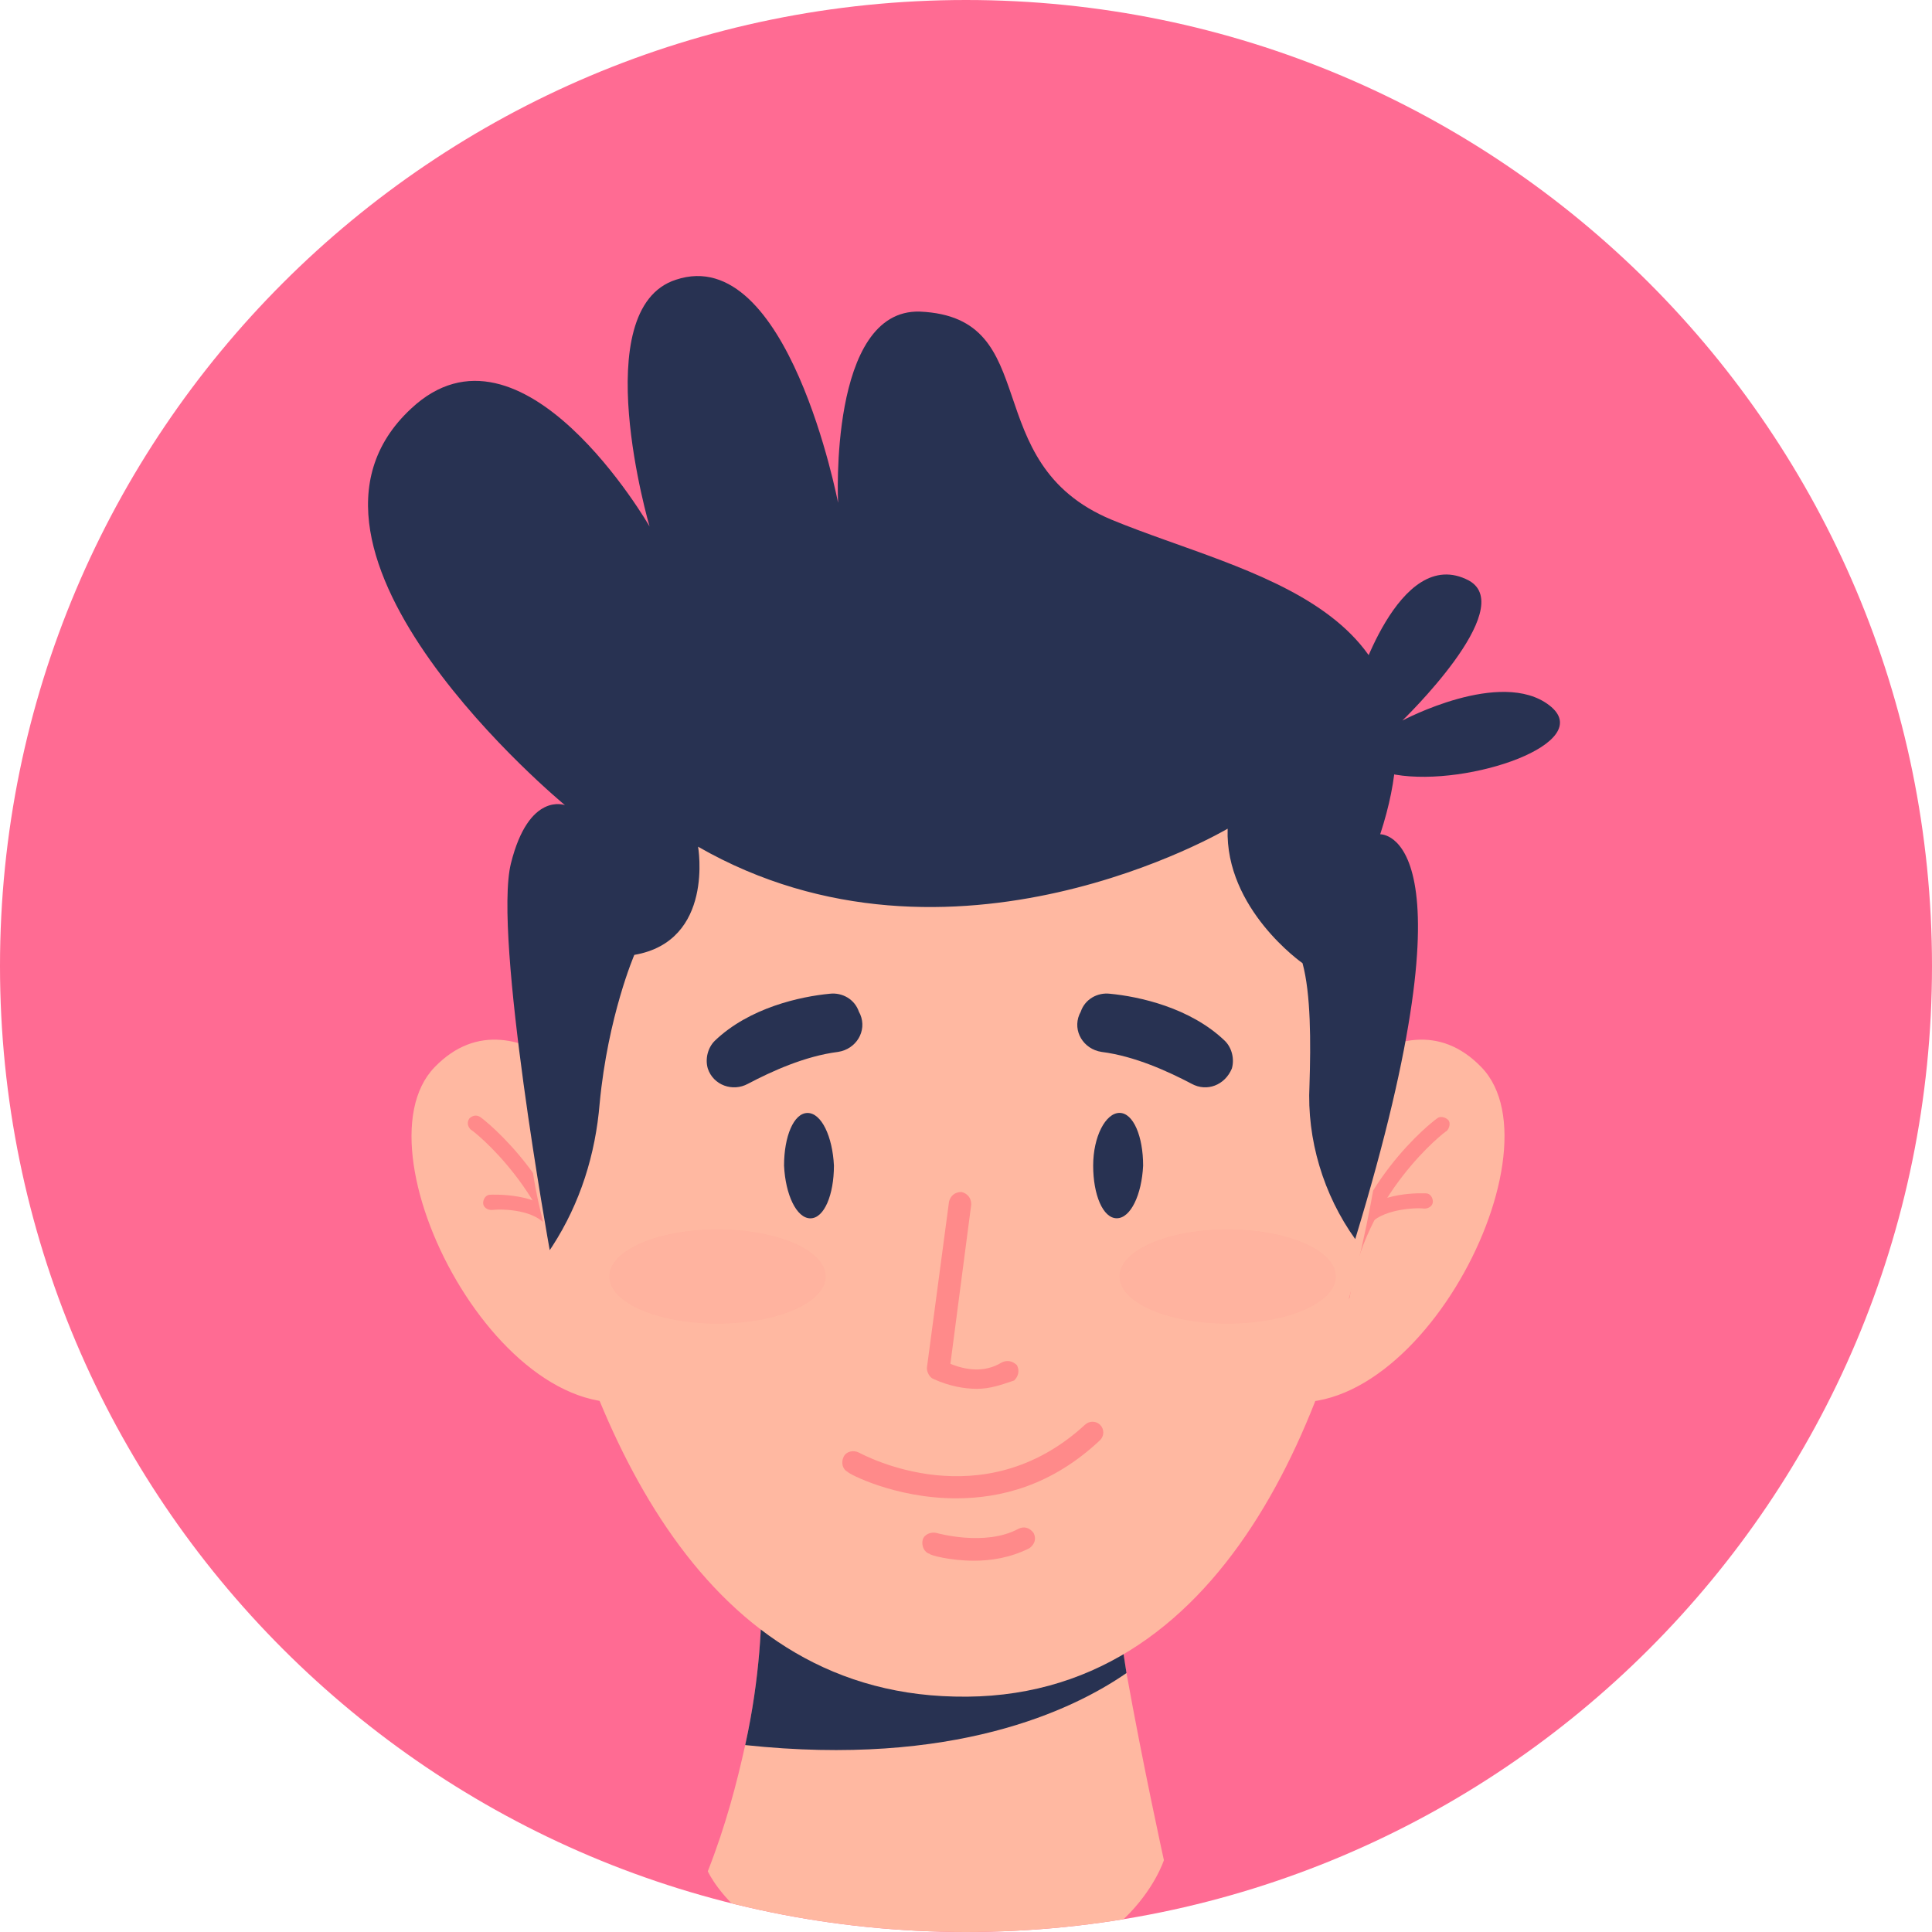
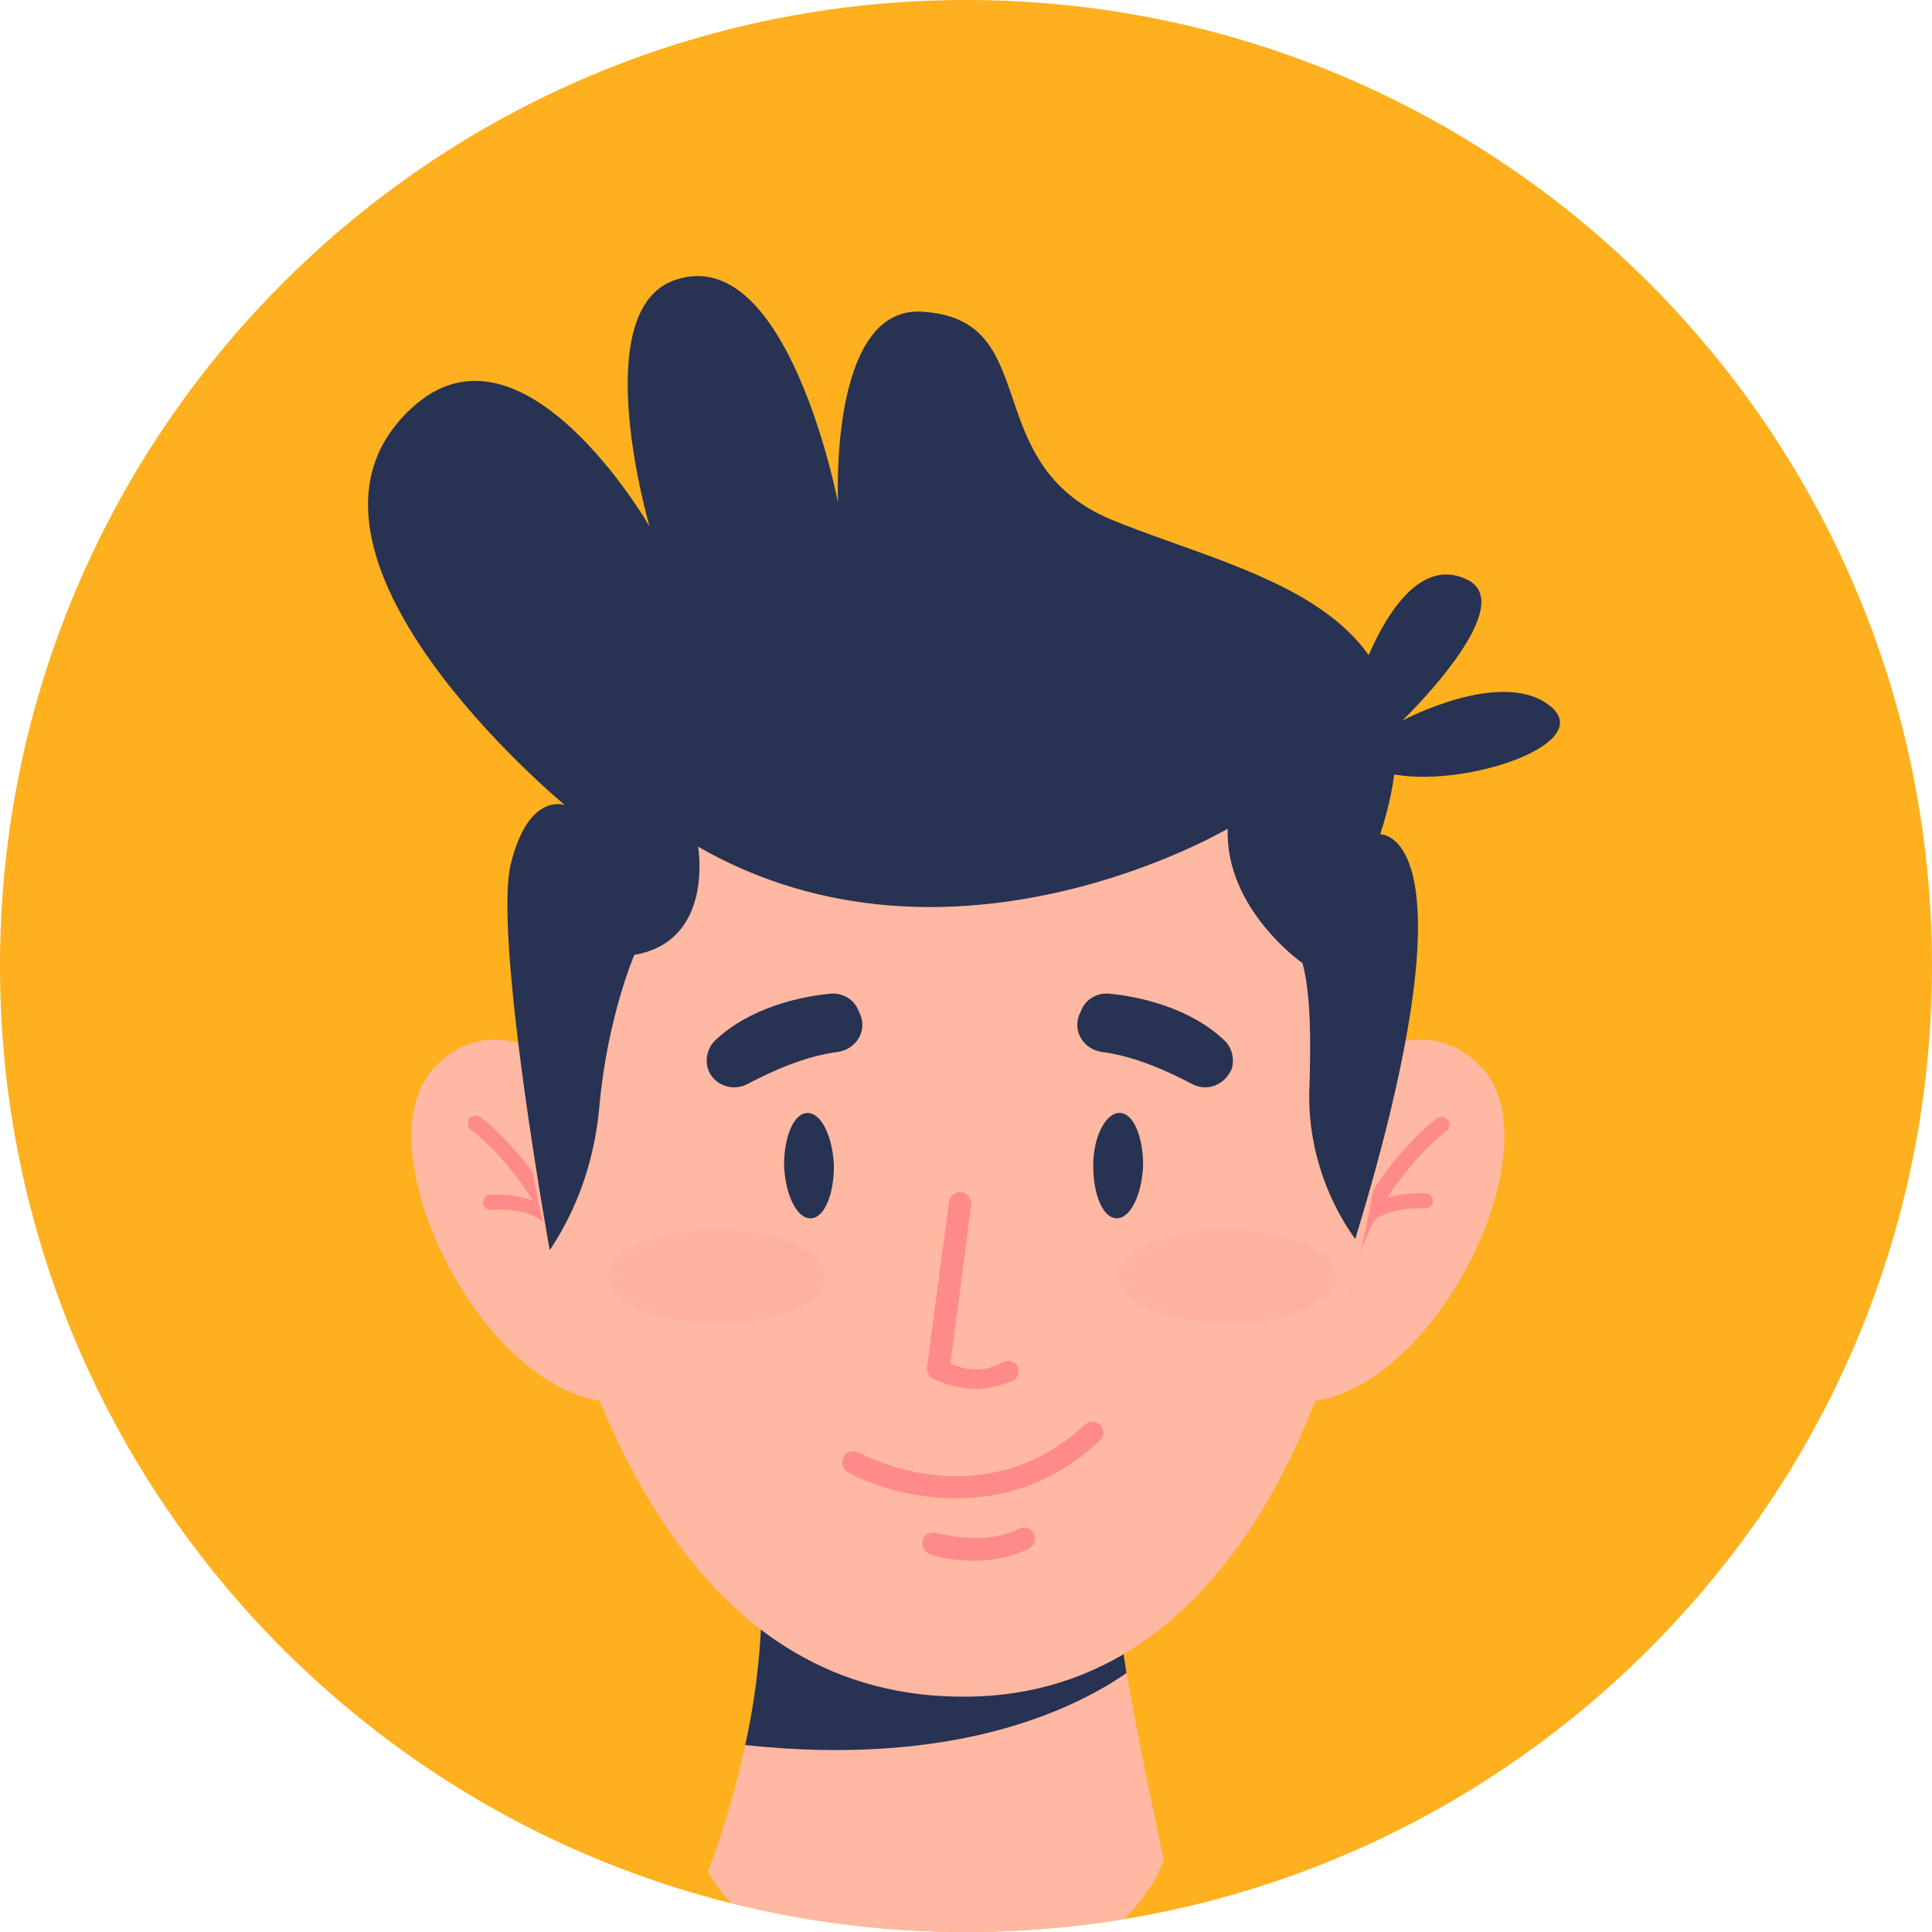
<svg xmlns="http://www.w3.org/2000/svg" width="28" height="28" viewBox="0 0 28 28" fill="none">
-   <circle cx="14" cy="14" r="14" fill="#FF6B93" />
-   <mask id="mask0_1408_12204" style="mask-type:alpha" maskUnits="userSpaceOnUse" x="0" y="0" width="28" height="28">
+   <circle cx="14" cy="14" r="14" fill="#FEB01E" />
+   <mask id="mask0_1472_12669" style="mask-type:alpha" maskUnits="userSpaceOnUse" x="0" y="0" width="28" height="28">
    <circle cx="14" cy="14" r="14" fill="#C4C4C4" />
  </mask>
-   <g mask="url(#mask0_1408_12204)">
-     <path d="M16.868 26.959C16.868 26.959 16.326 28.667 13.834 28.667C10.941 28.667 10.258 27.12 10.258 27.12C10.519 26.457 10.68 25.834 10.8 25.291C11.021 24.287 11.041 23.483 11.041 23.001L16.125 22.8C16.165 23.222 16.245 23.744 16.326 24.247C16.567 25.593 16.868 26.959 16.868 26.959Z" fill="#FFB8A1" />
-     <path d="M16.326 24.247C15.542 24.789 13.814 25.613 10.8 25.291C11.021 24.287 11.041 23.483 11.041 23.001L16.125 22.8C16.165 23.222 16.245 23.724 16.326 24.247Z" fill="#283252" />
+   <g mask="url(#mask0_1472_12669)">
+     <path d="M16.868 26.959C16.868 26.959 16.326 28.667 13.834 28.667C10.941 28.667 10.258 27.12 10.258 27.12C10.519 26.457 10.68 25.834 10.8 25.291C11.021 24.287 11.041 23.483 11.041 23.001L16.125 22.8C16.165 23.222 16.245 23.744 16.326 24.246C16.567 25.593 16.868 26.959 16.868 26.959Z" fill="#FFB8A1" />
+     <path d="M16.326 24.247C15.542 24.789 13.814 25.613 10.8 25.291C11.022 24.287 11.042 23.483 11.042 23.001L16.125 22.8C16.165 23.222 16.246 23.724 16.326 24.247Z" fill="#283252" />
    <path d="M9.092 16.351C9.092 16.351 7.525 14.201 6.299 15.466C5.074 16.732 7.445 21.153 9.574 20.188L9.092 16.351Z" fill="#FFB8A1" />
    <path d="M8.329 18.882C8.268 18.882 8.228 18.842 8.228 18.782C8.027 17.295 6.842 16.371 6.822 16.371C6.782 16.331 6.761 16.27 6.802 16.21C6.842 16.17 6.902 16.15 6.962 16.19C7.023 16.23 8.228 17.174 8.449 18.742C8.449 18.822 8.409 18.882 8.329 18.882C8.349 18.882 8.349 18.882 8.329 18.882Z" fill="#FF8A8A" />
-     <path d="M8.007 17.817C7.967 17.817 7.947 17.797 7.927 17.777C7.766 17.536 7.304 17.516 7.123 17.536C7.063 17.536 7.002 17.496 7.002 17.436C7.002 17.375 7.043 17.315 7.103 17.315C7.123 17.315 7.846 17.275 8.087 17.657C8.128 17.697 8.108 17.777 8.067 17.817C8.047 17.817 8.027 17.817 8.007 17.817Z" fill="#FF8A8A" />
+     <path d="M8.007 17.817C7.967 17.817 7.947 17.797 7.927 17.777C7.766 17.536 7.304 17.516 7.123 17.536C7.063 17.536 7.002 17.496 7.002 17.435C7.002 17.375 7.043 17.315 7.103 17.315C7.123 17.315 7.846 17.275 8.087 17.656C8.128 17.697 8.108 17.777 8.067 17.817C8.047 17.817 8.027 17.817 8.007 17.817Z" fill="#FF8A8A" />
    <path d="M18.677 16.351C18.677 16.351 20.244 14.201 21.469 15.466C22.695 16.732 20.324 21.153 18.194 20.188L18.677 16.351Z" fill="#FFB8A1" />
    <path d="M19.44 18.882C19.44 18.882 19.42 18.882 19.44 18.882C19.36 18.882 19.32 18.822 19.34 18.762C19.561 17.175 20.766 16.25 20.826 16.21C20.867 16.17 20.947 16.19 20.987 16.23C21.027 16.27 21.007 16.351 20.967 16.391C20.947 16.391 19.762 17.315 19.561 18.802C19.541 18.842 19.48 18.882 19.44 18.882Z" fill="#FF8A8A" />
-     <path d="M19.762 17.817C19.741 17.817 19.721 17.817 19.701 17.797C19.661 17.757 19.641 17.697 19.681 17.636C19.942 17.255 20.645 17.295 20.666 17.295C20.726 17.295 20.766 17.355 20.766 17.415C20.766 17.476 20.706 17.516 20.645 17.516C20.485 17.496 20.003 17.536 19.842 17.757C19.842 17.797 19.802 17.817 19.762 17.817Z" fill="#FF8A8A" />
+     <path d="M19.762 17.817C19.741 17.817 19.721 17.817 19.701 17.797C19.661 17.757 19.641 17.696 19.681 17.636C19.942 17.254 20.645 17.294 20.666 17.294C20.726 17.294 20.766 17.355 20.766 17.415C20.766 17.475 20.706 17.515 20.645 17.515C20.485 17.495 20.003 17.536 19.842 17.757C19.842 17.797 19.802 17.817 19.762 17.817Z" fill="#FF8A8A" />
    <path d="M15.221 10.101C10.8 9.016 6.822 13.015 7.806 17.435C8.51 20.549 10.057 24.508 13.834 24.588C17.772 24.689 19.36 20.389 19.922 17.134C20.445 14.16 18.697 11.227 15.823 10.282C15.623 10.202 15.422 10.142 15.221 10.101Z" fill="#FFB8A1" />
-     <path d="M14.156 20.128C13.975 20.128 13.754 20.088 13.533 19.987C13.473 19.967 13.433 19.887 13.433 19.826L13.754 17.415C13.774 17.335 13.835 17.275 13.935 17.275C14.015 17.295 14.076 17.355 14.076 17.456L13.774 19.766C14.076 19.887 14.317 19.867 14.518 19.746C14.598 19.706 14.678 19.726 14.739 19.786C14.779 19.867 14.759 19.947 14.698 20.007C14.518 20.067 14.357 20.128 14.156 20.128Z" fill="#FF8A8A" />
-     <path d="M13.855 21.715C12.97 21.715 12.287 21.353 12.287 21.333C12.207 21.293 12.187 21.192 12.227 21.112C12.267 21.032 12.368 21.012 12.448 21.052C12.528 21.092 14.236 22.016 15.723 20.65C15.784 20.59 15.884 20.59 15.944 20.65C16.005 20.71 16.005 20.811 15.944 20.871C15.241 21.534 14.498 21.715 13.855 21.715Z" fill="#FF8A8A" />
-     <path d="M14.116 22.619C13.774 22.619 13.473 22.539 13.473 22.519C13.392 22.499 13.352 22.398 13.372 22.318C13.392 22.237 13.493 22.197 13.573 22.217C13.573 22.217 14.277 22.418 14.759 22.157C14.839 22.117 14.919 22.137 14.98 22.217C15.02 22.298 15 22.378 14.919 22.438C14.638 22.579 14.357 22.619 14.116 22.619Z" fill="#FF8A8A" />
+     <path d="M14.156 20.128C13.975 20.128 13.754 20.088 13.533 19.987C13.473 19.967 13.433 19.887 13.433 19.826L13.754 17.415C13.774 17.335 13.835 17.275 13.935 17.275C14.015 17.295 14.076 17.355 14.076 17.456L13.774 19.766C14.076 19.887 14.317 19.867 14.518 19.746C14.598 19.706 14.678 19.726 14.739 19.786C14.779 19.867 14.759 19.947 14.698 20.007C14.518 20.068 14.357 20.128 14.156 20.128Z" fill="#FF8A8A" />
+     <path d="M13.854 21.715C12.97 21.715 12.287 21.353 12.287 21.333C12.207 21.293 12.187 21.193 12.227 21.112C12.267 21.032 12.367 21.012 12.448 21.052C12.528 21.092 14.236 22.016 15.723 20.65C15.783 20.59 15.884 20.59 15.944 20.65C16.004 20.71 16.004 20.811 15.944 20.871C15.241 21.534 14.497 21.715 13.854 21.715Z" fill="#FF8A8A" />
+     <path d="M14.116 22.619C13.774 22.619 13.473 22.539 13.473 22.519C13.392 22.498 13.352 22.398 13.372 22.318C13.392 22.237 13.493 22.197 13.573 22.217C13.573 22.217 14.276 22.418 14.758 22.157C14.839 22.117 14.919 22.137 14.979 22.217C15.02 22.298 15 22.378 14.919 22.438C14.638 22.579 14.357 22.619 14.116 22.619Z" fill="#FF8A8A" />
    <path d="M10.84 15.707C11.182 15.527 11.664 15.306 12.146 15.245C12.408 15.205 12.568 14.944 12.468 14.703L12.448 14.663C12.387 14.482 12.207 14.381 12.026 14.402C11.604 14.442 10.86 14.602 10.358 15.085C10.258 15.185 10.217 15.346 10.258 15.486C10.338 15.728 10.619 15.828 10.84 15.707Z" fill="#283252" />
    <path d="M17.27 15.707C16.928 15.527 16.446 15.306 15.964 15.245C15.703 15.205 15.542 14.944 15.643 14.703L15.663 14.663C15.723 14.482 15.904 14.381 16.085 14.402C16.506 14.442 17.25 14.602 17.752 15.085C17.853 15.185 17.893 15.346 17.853 15.486C17.752 15.728 17.491 15.828 17.27 15.707Z" fill="#283252" />
    <g opacity="0.5">
      <g opacity="0.5">
        <path opacity="0.5" d="M11.966 18.5C11.966 18.882 11.262 19.183 10.398 19.183C9.534 19.183 8.831 18.882 8.831 18.5C8.831 18.118 9.534 17.817 10.398 17.817C11.262 17.817 11.966 18.118 11.966 18.5Z" fill="#FF8A8A" />
      </g>
    </g>
    <g opacity="0.5">
      <g opacity="0.5">
        <path opacity="0.5" d="M19.36 18.5C19.36 18.882 18.656 19.183 17.792 19.183C16.928 19.183 16.225 18.882 16.225 18.5C16.225 18.118 16.928 17.817 17.792 17.817C18.656 17.817 19.36 18.118 19.36 18.5Z" fill="#FF8A8A" />
      </g>
    </g>
-     <path d="M7.967 18.118C7.967 18.118 7.143 13.557 7.405 12.512C7.666 11.468 8.188 11.669 8.188 11.669C8.188 11.669 3.728 7.992 5.958 5.922C7.565 4.415 9.414 7.63 9.414 7.63C9.414 7.63 8.49 4.475 9.796 4.054C11.423 3.511 12.146 7.288 12.146 7.288C12.146 7.288 12.006 4.475 13.332 4.516C15.16 4.596 14.136 6.706 16.105 7.53C18.094 8.353 21.088 8.775 20.003 12.091C20.003 12.091 21.449 12.03 19.641 17.958C19.179 17.315 18.938 16.511 18.978 15.727C18.998 15.104 18.998 14.401 18.877 13.959C18.877 13.959 17.752 13.175 17.792 12.01C17.792 12.01 13.794 14.381 10.117 12.271C10.117 12.271 10.358 13.638 9.193 13.839C9.193 13.839 8.811 14.723 8.691 15.989C8.63 16.732 8.409 17.435 8.007 18.058L7.967 18.118Z" fill="#283252" />
+     <path d="M7.967 18.118C7.967 18.118 7.143 13.557 7.405 12.512C7.666 11.468 8.188 11.669 8.188 11.669C8.188 11.669 3.728 7.992 5.958 5.922C7.565 4.415 9.414 7.63 9.414 7.63C9.414 7.63 8.49 4.475 9.796 4.054C11.423 3.511 12.146 7.288 12.146 7.288C12.146 7.288 12.006 4.475 13.332 4.516C15.16 4.596 14.136 6.706 16.105 7.53C18.094 8.353 21.088 8.775 20.003 12.091C20.003 12.091 21.449 12.03 19.641 17.958C19.179 17.315 18.938 16.511 18.978 15.727C18.998 15.104 18.998 14.401 18.877 13.959C18.877 13.959 17.752 13.175 17.793 12.01C17.793 12.01 13.794 14.381 10.117 12.271C10.117 12.271 10.358 13.638 9.193 13.839C9.193 13.839 8.811 14.723 8.691 15.989C8.63 16.732 8.409 17.435 8.007 18.058L7.967 18.118Z" fill="#283252" />
    <path d="M19.641 10.021C19.641 10.021 20.264 7.871 21.289 8.414C22.012 8.816 20.324 10.443 20.324 10.443C20.324 10.443 21.751 9.68 22.454 10.222C23.157 10.764 21.289 11.408 20.224 11.227C19.139 11.026 19.641 10.021 19.641 10.021Z" fill="#283252" />
-     <path d="M12.086 16.893C12.086 17.315 11.945 17.657 11.745 17.657C11.544 17.657 11.383 17.315 11.363 16.893C11.363 16.471 11.503 16.13 11.704 16.13C11.905 16.13 12.066 16.471 12.086 16.893Z" fill="#283252" />
-     <path d="M15.843 16.893C15.843 17.315 15.984 17.656 16.185 17.656C16.386 17.656 16.547 17.315 16.567 16.893C16.567 16.471 16.426 16.129 16.225 16.129C16.024 16.129 15.843 16.471 15.843 16.893Z" fill="#283252" />
+     <path d="M12.086 16.893C12.086 17.315 11.946 17.657 11.745 17.657C11.544 17.657 11.383 17.315 11.363 16.893C11.363 16.471 11.504 16.13 11.705 16.13C11.905 16.13 12.066 16.471 12.086 16.893Z" fill="#283252" />
+     <path d="M15.844 16.893C15.844 17.315 15.984 17.656 16.185 17.656C16.386 17.656 16.547 17.315 16.567 16.893C16.567 16.471 16.426 16.129 16.226 16.129C16.025 16.129 15.844 16.471 15.844 16.893Z" fill="#283252" />
  </g>
</svg>
